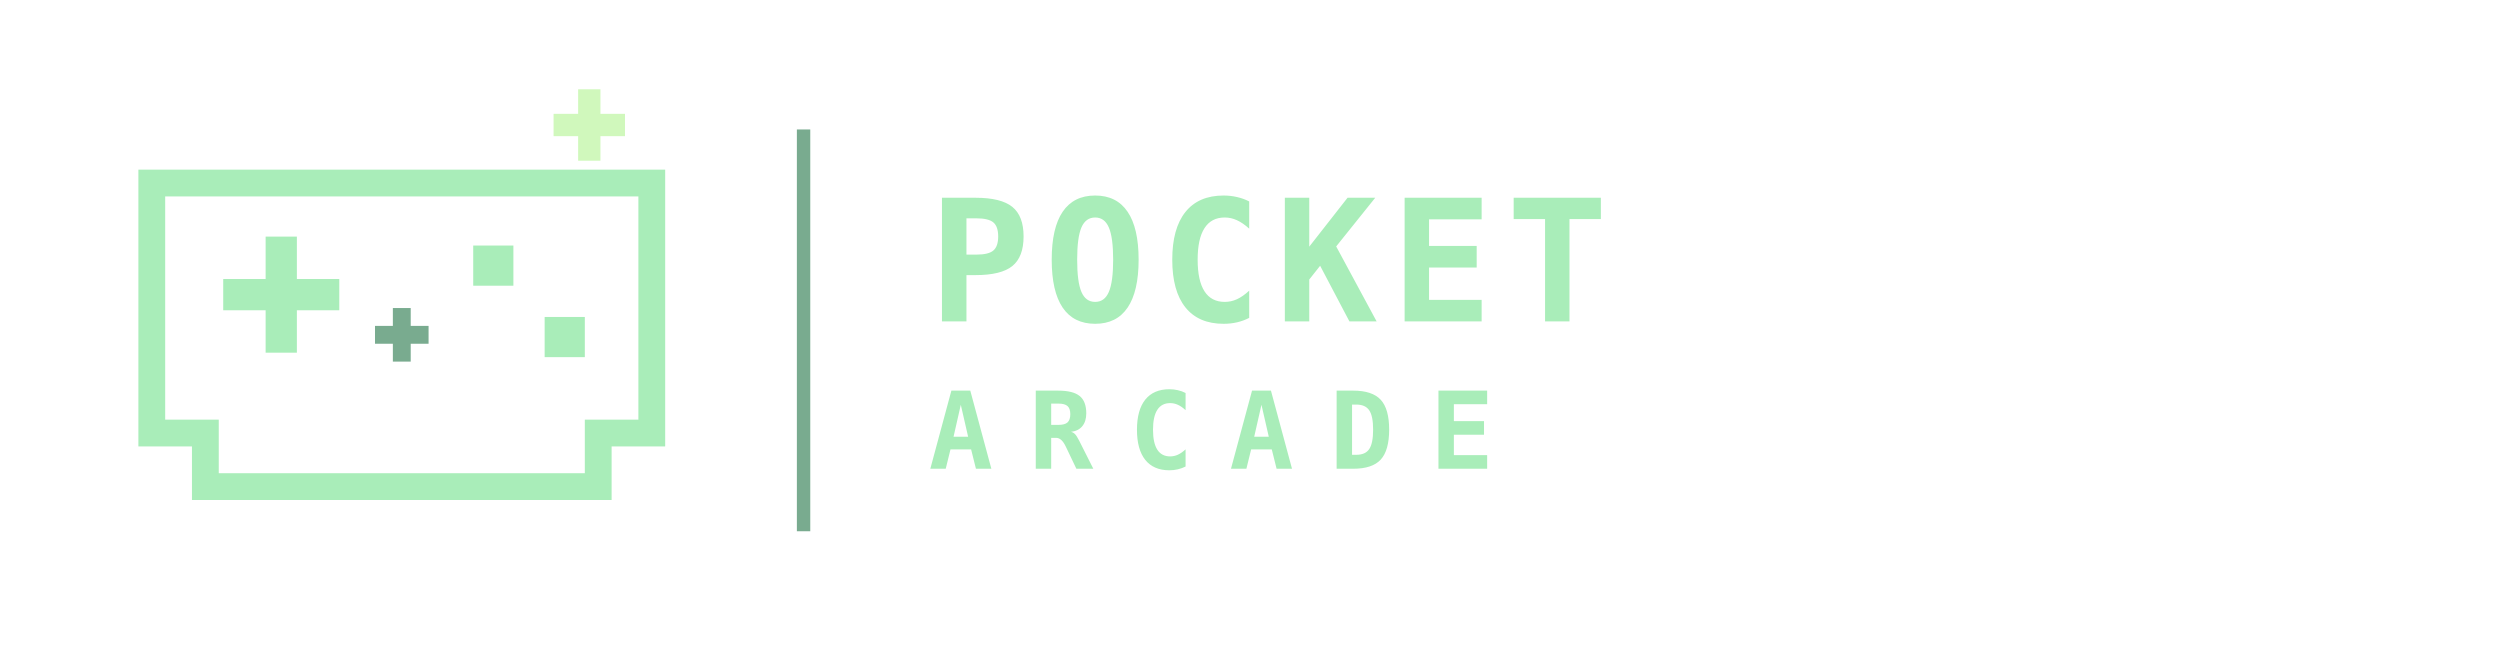
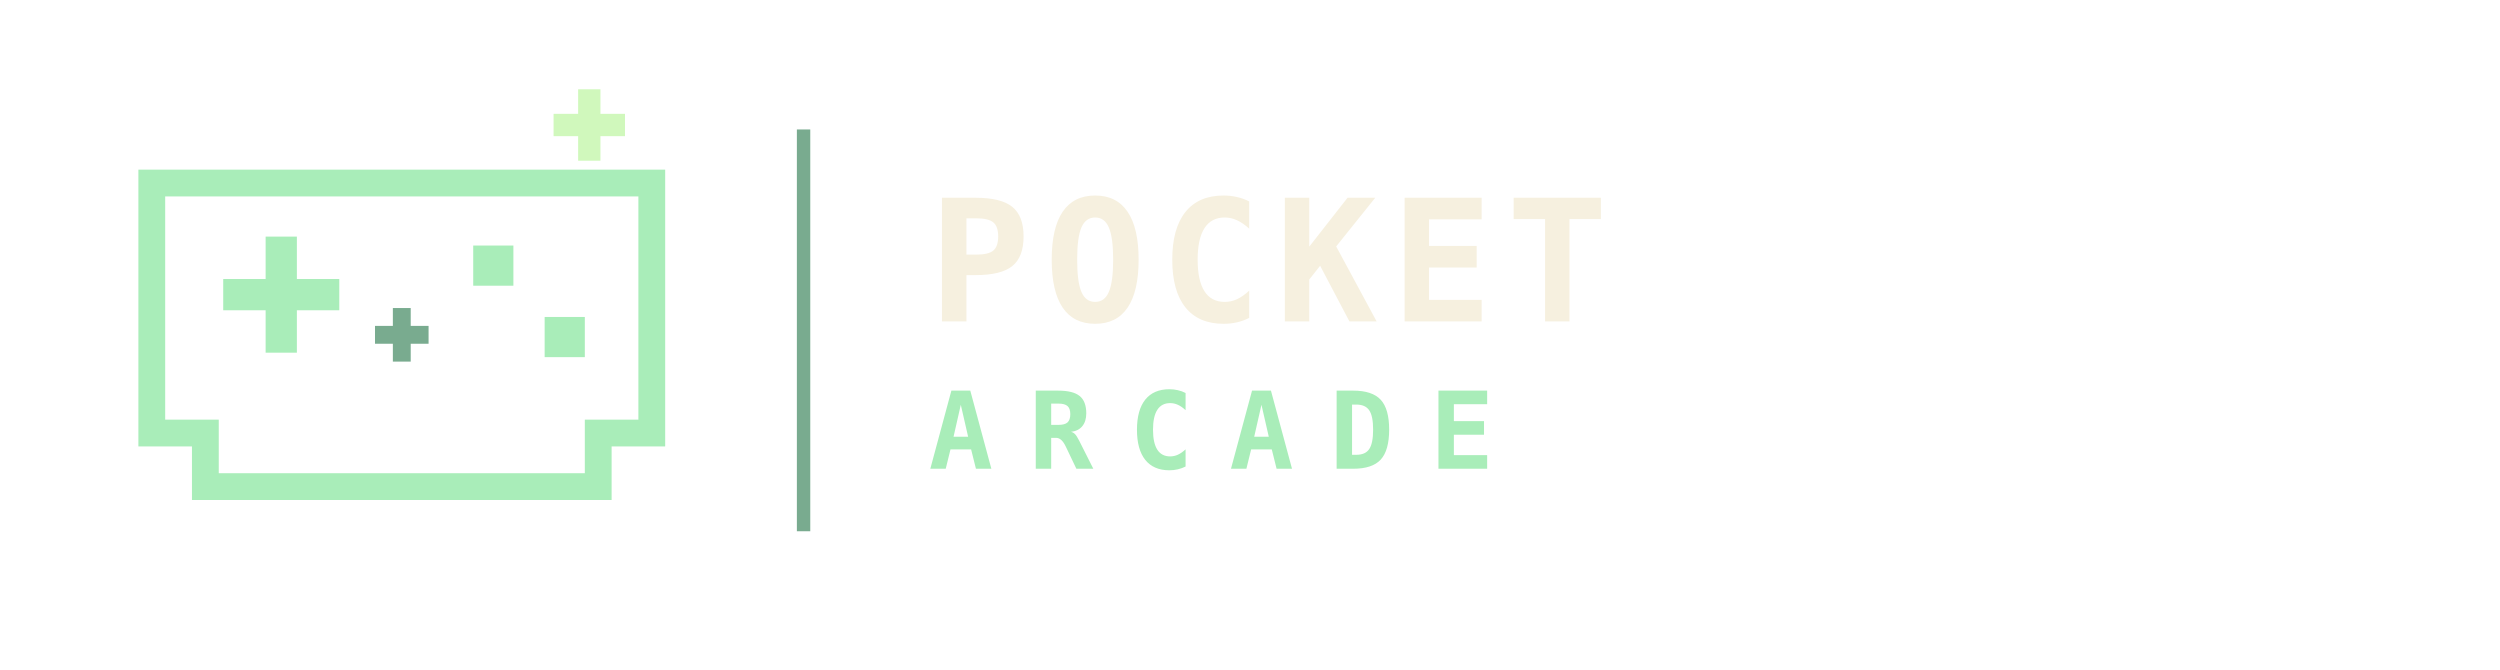
<svg xmlns="http://www.w3.org/2000/svg" viewBox="0 0 560 150" role="img" aria-label="Pocket Arcade">
  <g transform="translate(90 72)" fill="none" stroke="#a9edb9" stroke-width="6">
    <path d="M-56-31h112v56H44v12h-88V25h-12z" />
    <path d="M-40-6h26m-13-13V7" stroke-width="7" />
    <path d="M16-17h9v9h-9zm16 16h9v9h-9z" fill="#a9edb9" stroke="none" />
    <path d="M-6 3h12M0-3v12" stroke="#79ab8f" stroke-width="4" />
    <path d="M42-52v16m-8-8h16" stroke="#d0f8bc" stroke-width="5" />
  </g>
  <path d="M180 29v90" stroke="#79ab8f" stroke-width="3" />
  <g font-family="monospace" font-weight="bold">
-     <text x="208" y="72" fill="#a9edb9" font-size="38" letter-spacing="3">POCKET</text>
+     <text x="208" y="72" fill="#f6f0df" font-size="38" letter-spacing="3">POCKET</text>
    <text x="208" y="105" fill="#a9edb9" font-size="24" letter-spacing="8">ARCADE</text>
  </g>
</svg>
